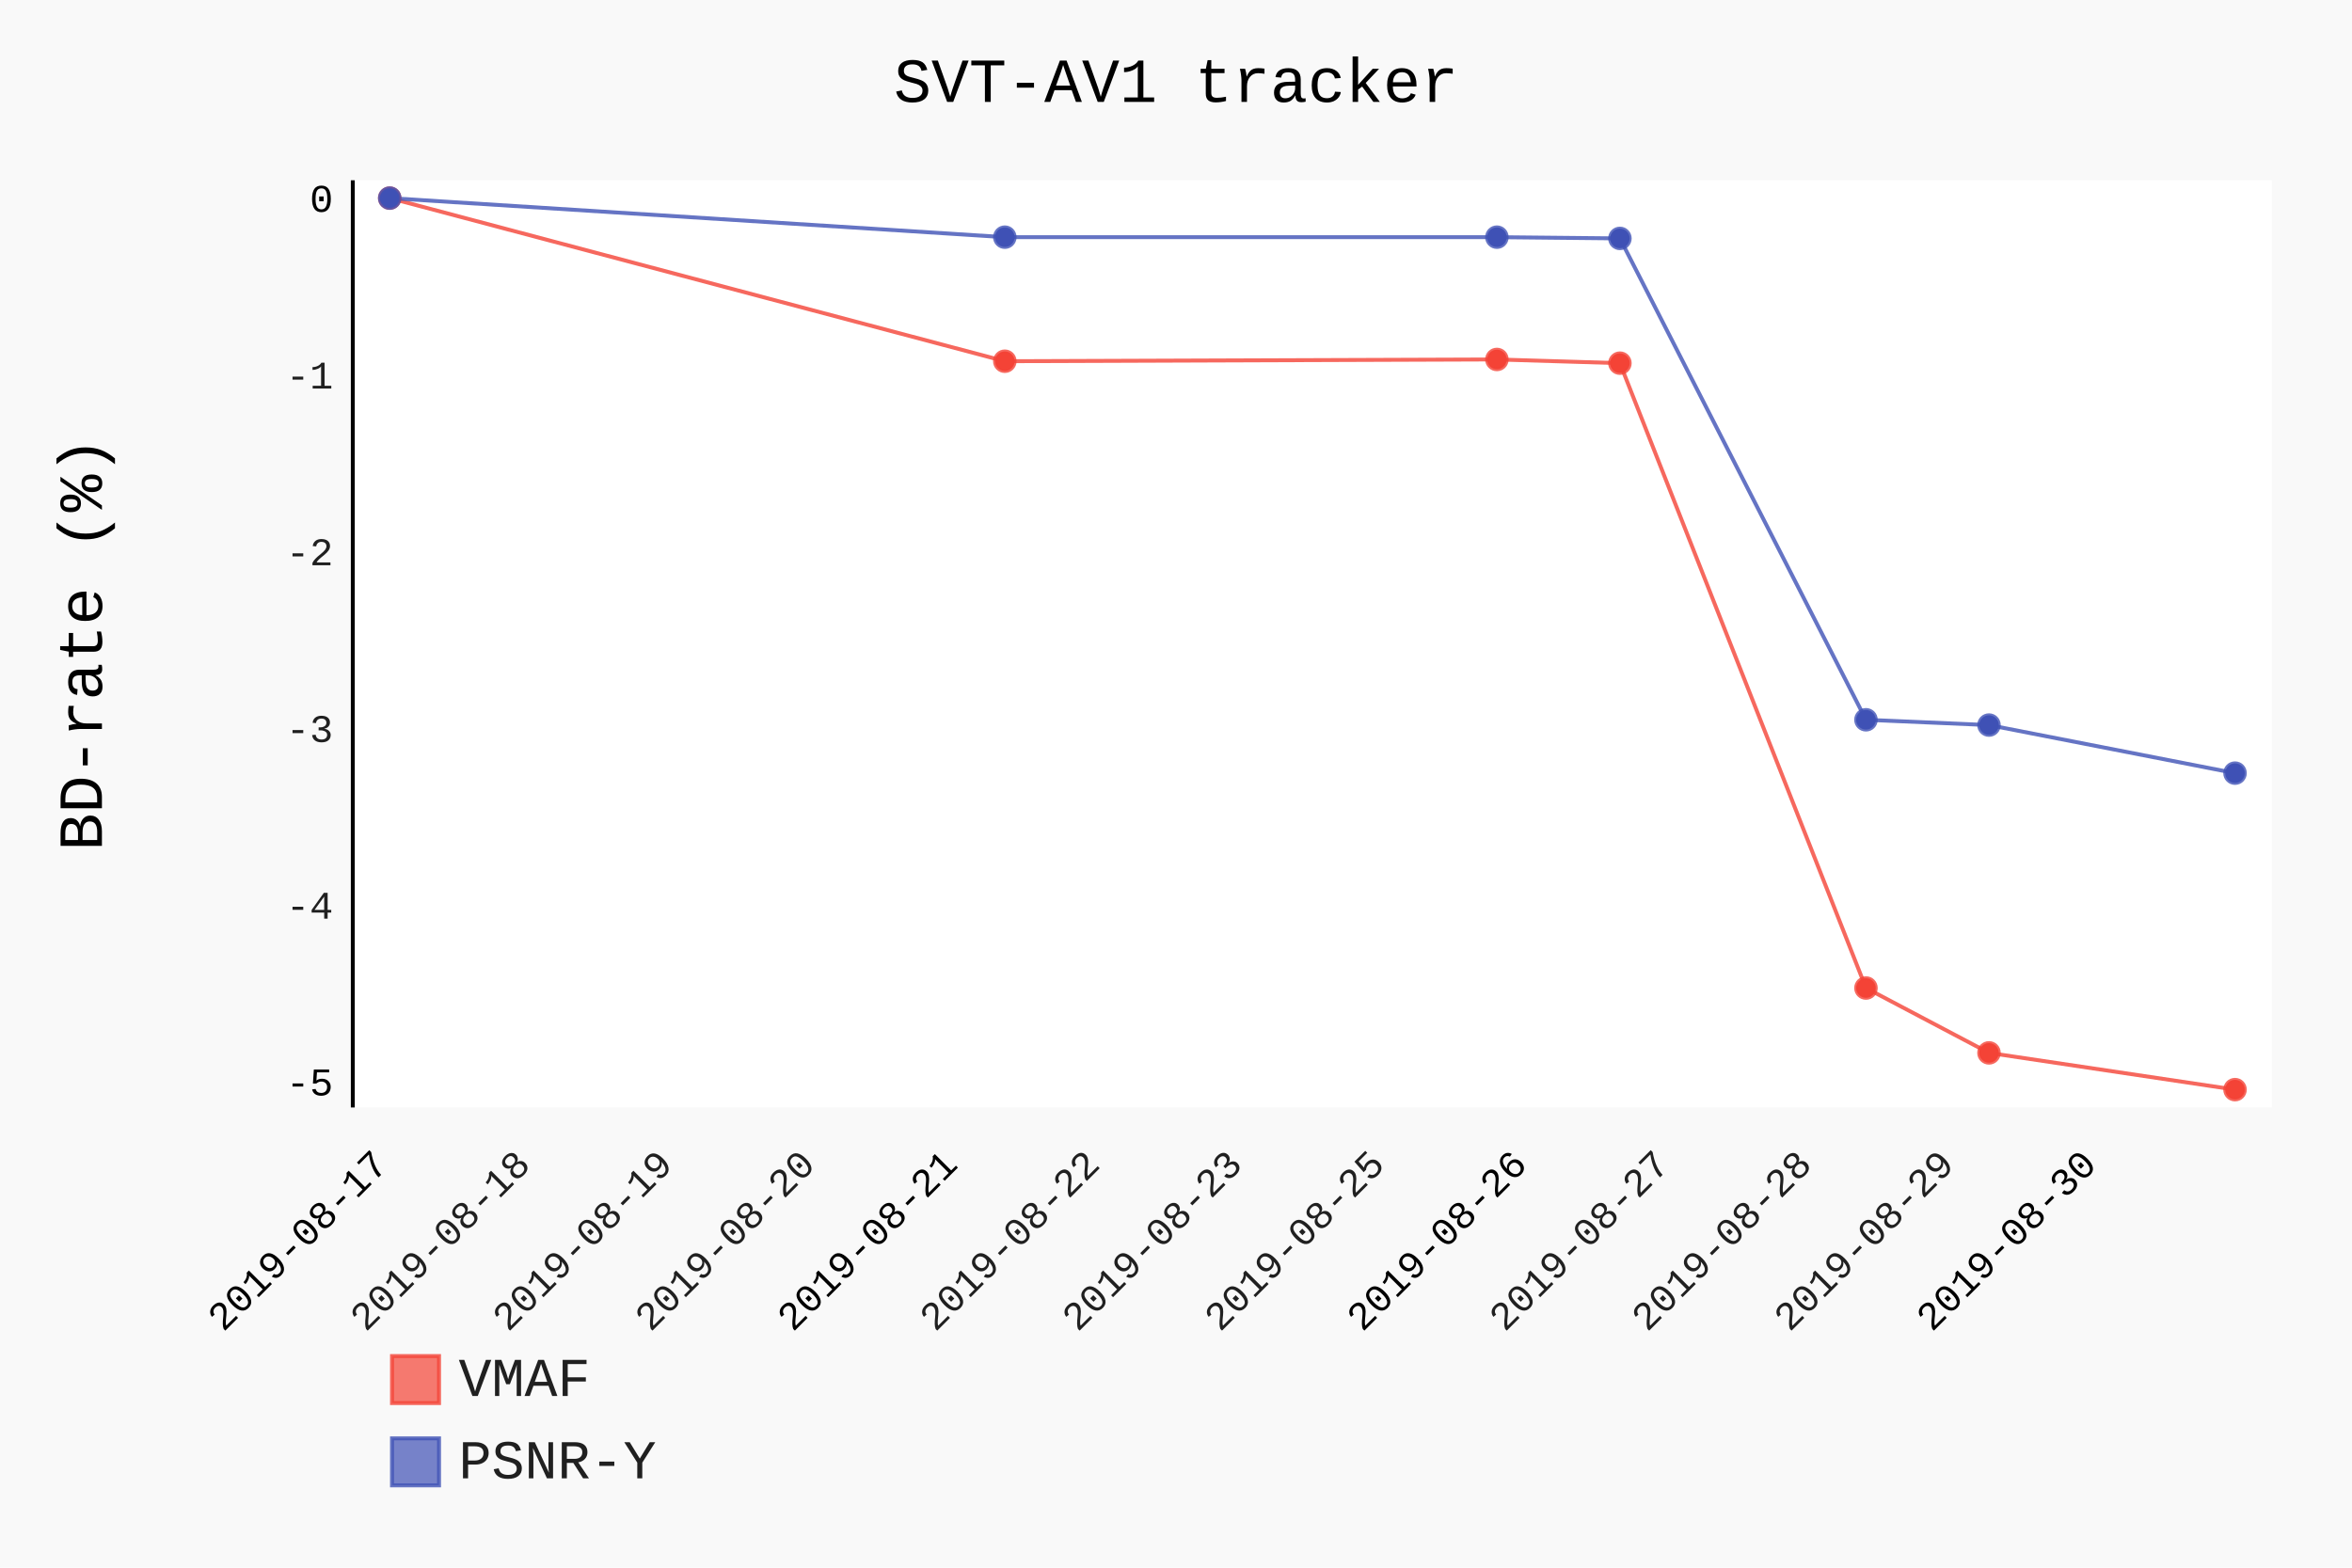
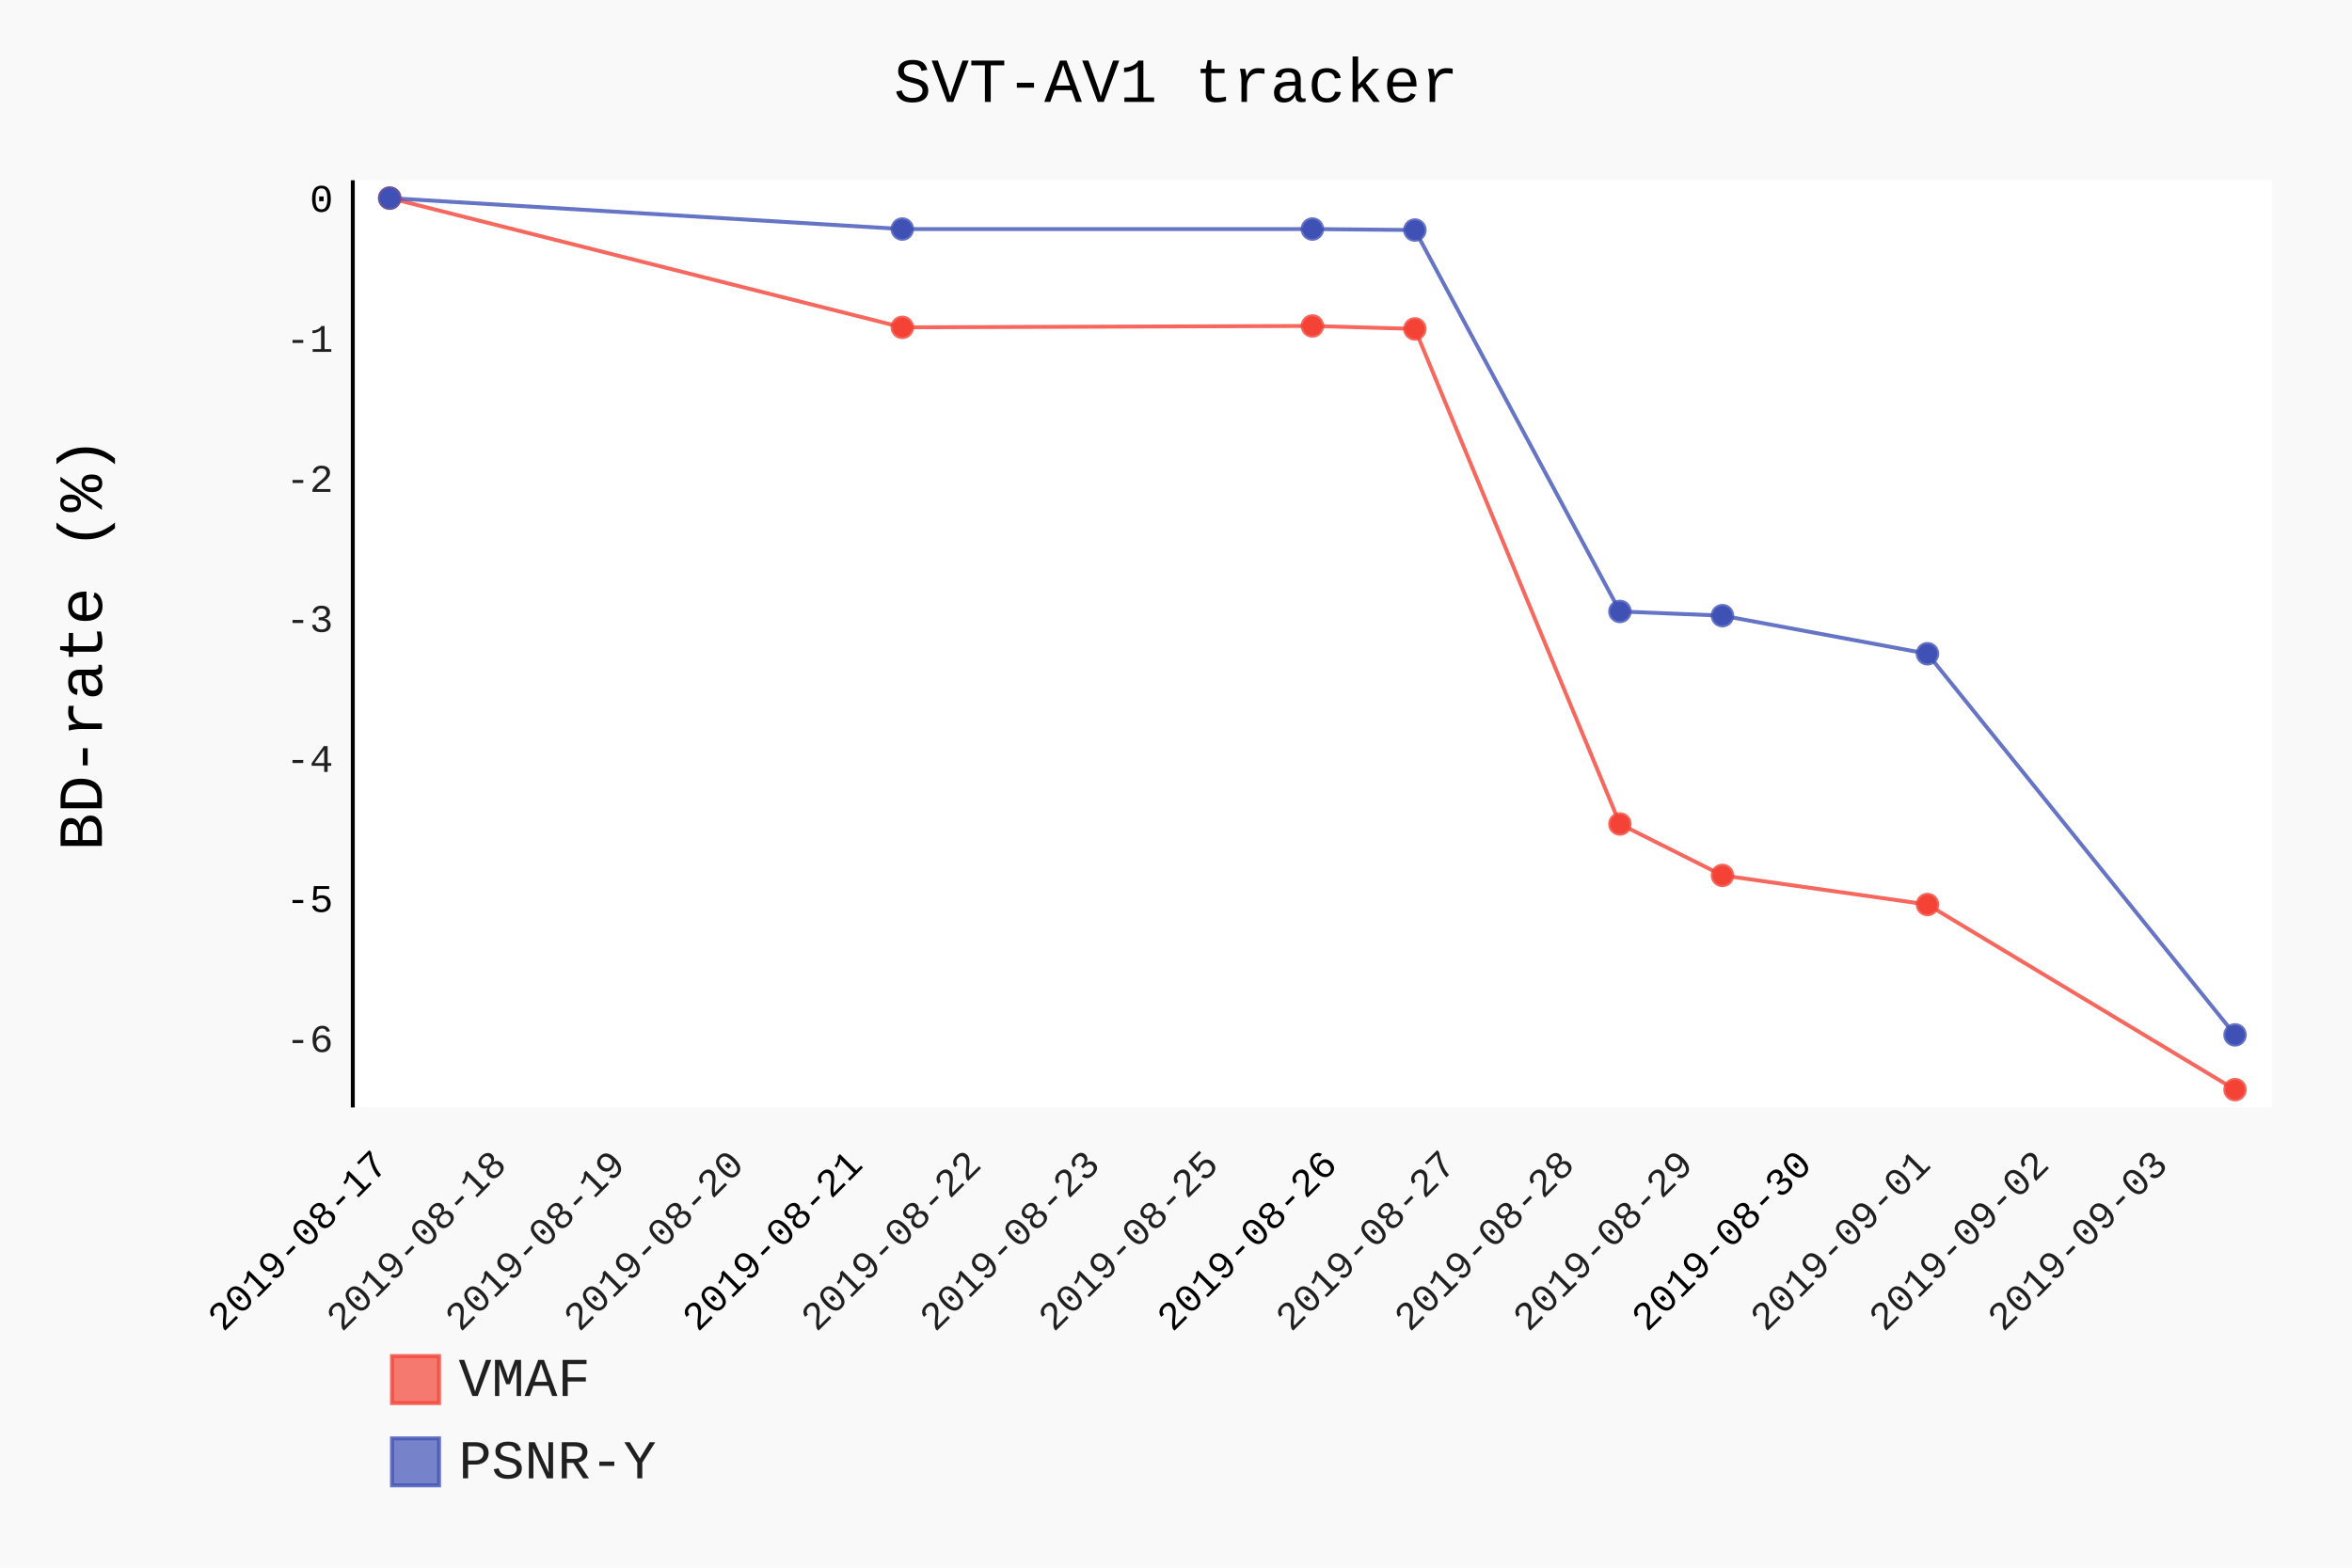
- <svg xmlns="http://www.w3.org/2000/svg" class="pygal-chart" id="chart-170db79c-4498-41ce-b7b8-c4635bdd11fa" viewBox="0 0 600 400">
+ <svg xmlns="http://www.w3.org/2000/svg" class="pygal-chart" id="chart-06954b4f-9504-4507-ad6a-0ebac9b8de6a" viewBox="0 0 600 400">
  <defs>
-     <style type="text/css">#chart-170db79c-4498-41ce-b7b8-c4635bdd11fa{-webkit-user-select:none;-webkit-font-smoothing:antialiased;font-family:Consolas,"Liberation Mono",Menlo,Courier,monospace}#chart-170db79c-4498-41ce-b7b8-c4635bdd11fa .title{font-family:Consolas,"Liberation Mono",Menlo,Courier,monospace;font-size:16px}#chart-170db79c-4498-41ce-b7b8-c4635bdd11fa .legends .legend text{font-family:Consolas,"Liberation Mono",Menlo,Courier,monospace;font-size:14px}#chart-170db79c-4498-41ce-b7b8-c4635bdd11fa .axis text{font-family:Consolas,"Liberation Mono",Menlo,Courier,monospace;font-size:10px}#chart-170db79c-4498-41ce-b7b8-c4635bdd11fa .axis text.major{font-family:Consolas,"Liberation Mono",Menlo,Courier,monospace;font-size:10px}#chart-170db79c-4498-41ce-b7b8-c4635bdd11fa .text-overlay text.value{font-family:Consolas,"Liberation Mono",Menlo,Courier,monospace;font-size:16px}#chart-170db79c-4498-41ce-b7b8-c4635bdd11fa .text-overlay text.label{font-family:Consolas,"Liberation Mono",Menlo,Courier,monospace;font-size:10px}#chart-170db79c-4498-41ce-b7b8-c4635bdd11fa .tooltip{font-family:Consolas,"Liberation Mono",Menlo,Courier,monospace;font-size:14px}#chart-170db79c-4498-41ce-b7b8-c4635bdd11fa text.no_data{font-family:Consolas,"Liberation Mono",Menlo,Courier,monospace;font-size:64px}
- #chart-170db79c-4498-41ce-b7b8-c4635bdd11fa{background-color:rgba(249,249,249,1)}#chart-170db79c-4498-41ce-b7b8-c4635bdd11fa path,#chart-170db79c-4498-41ce-b7b8-c4635bdd11fa line,#chart-170db79c-4498-41ce-b7b8-c4635bdd11fa rect,#chart-170db79c-4498-41ce-b7b8-c4635bdd11fa circle{-webkit-transition:150ms;-moz-transition:150ms;transition:150ms}#chart-170db79c-4498-41ce-b7b8-c4635bdd11fa .graph &gt; .background{fill:rgba(249,249,249,1)}#chart-170db79c-4498-41ce-b7b8-c4635bdd11fa .plot &gt; .background{fill:rgba(255,255,255,1)}#chart-170db79c-4498-41ce-b7b8-c4635bdd11fa .graph{fill:rgba(0,0,0,.87)}#chart-170db79c-4498-41ce-b7b8-c4635bdd11fa text.no_data{fill:rgba(0,0,0,1)}#chart-170db79c-4498-41ce-b7b8-c4635bdd11fa .title{fill:rgba(0,0,0,1)}#chart-170db79c-4498-41ce-b7b8-c4635bdd11fa .legends .legend text{fill:rgba(0,0,0,.87)}#chart-170db79c-4498-41ce-b7b8-c4635bdd11fa .legends .legend:hover text{fill:rgba(0,0,0,1)}#chart-170db79c-4498-41ce-b7b8-c4635bdd11fa .axis .line{stroke:rgba(0,0,0,1)}#chart-170db79c-4498-41ce-b7b8-c4635bdd11fa .axis .guide.line{stroke:rgba(0,0,0,.54)}#chart-170db79c-4498-41ce-b7b8-c4635bdd11fa .axis .major.line{stroke:rgba(0,0,0,.87)}#chart-170db79c-4498-41ce-b7b8-c4635bdd11fa .axis text.major{fill:rgba(0,0,0,1)}#chart-170db79c-4498-41ce-b7b8-c4635bdd11fa .axis.y .guides:hover .guide.line,#chart-170db79c-4498-41ce-b7b8-c4635bdd11fa .line-graph .axis.x .guides:hover .guide.line,#chart-170db79c-4498-41ce-b7b8-c4635bdd11fa .stackedline-graph .axis.x .guides:hover .guide.line,#chart-170db79c-4498-41ce-b7b8-c4635bdd11fa .xy-graph .axis.x .guides:hover .guide.line{stroke:rgba(0,0,0,1)}#chart-170db79c-4498-41ce-b7b8-c4635bdd11fa .axis .guides:hover text{fill:rgba(0,0,0,1)}#chart-170db79c-4498-41ce-b7b8-c4635bdd11fa .reactive{fill-opacity:.7;stroke-opacity:.8}#chart-170db79c-4498-41ce-b7b8-c4635bdd11fa .ci{stroke:rgba(0,0,0,.87)}#chart-170db79c-4498-41ce-b7b8-c4635bdd11fa .reactive.active,#chart-170db79c-4498-41ce-b7b8-c4635bdd11fa .active .reactive{fill-opacity:.8;stroke-opacity:.9;stroke-width:4}#chart-170db79c-4498-41ce-b7b8-c4635bdd11fa .ci .reactive.active{stroke-width:1.5}#chart-170db79c-4498-41ce-b7b8-c4635bdd11fa .series text{fill:rgba(0,0,0,1)}#chart-170db79c-4498-41ce-b7b8-c4635bdd11fa .tooltip rect{fill:rgba(255,255,255,1);stroke:rgba(0,0,0,1);-webkit-transition:opacity 150ms;-moz-transition:opacity 150ms;transition:opacity 150ms}#chart-170db79c-4498-41ce-b7b8-c4635bdd11fa .tooltip .label{fill:rgba(0,0,0,.87)}#chart-170db79c-4498-41ce-b7b8-c4635bdd11fa .tooltip .label{fill:rgba(0,0,0,.87)}#chart-170db79c-4498-41ce-b7b8-c4635bdd11fa .tooltip .legend{font-size:.8em;fill:rgba(0,0,0,.54)}#chart-170db79c-4498-41ce-b7b8-c4635bdd11fa .tooltip .x_label{font-size:.6em;fill:rgba(0,0,0,1)}#chart-170db79c-4498-41ce-b7b8-c4635bdd11fa .tooltip .xlink{font-size:.5em;text-decoration:underline}#chart-170db79c-4498-41ce-b7b8-c4635bdd11fa .tooltip .value{font-size:1.5em}#chart-170db79c-4498-41ce-b7b8-c4635bdd11fa .bound{font-size:.5em}#chart-170db79c-4498-41ce-b7b8-c4635bdd11fa .max-value{font-size:.75em;fill:rgba(0,0,0,.54)}#chart-170db79c-4498-41ce-b7b8-c4635bdd11fa .map-element{fill:rgba(255,255,255,1);stroke:rgba(0,0,0,.54) !important}#chart-170db79c-4498-41ce-b7b8-c4635bdd11fa .map-element .reactive{fill-opacity:inherit;stroke-opacity:inherit}#chart-170db79c-4498-41ce-b7b8-c4635bdd11fa .color-0,#chart-170db79c-4498-41ce-b7b8-c4635bdd11fa .color-0 a:visited{stroke:#F44336;fill:#F44336}#chart-170db79c-4498-41ce-b7b8-c4635bdd11fa .color-1,#chart-170db79c-4498-41ce-b7b8-c4635bdd11fa .color-1 a:visited{stroke:#3F51B5;fill:#3F51B5}#chart-170db79c-4498-41ce-b7b8-c4635bdd11fa .text-overlay .color-0 text{fill:black}#chart-170db79c-4498-41ce-b7b8-c4635bdd11fa .text-overlay .color-1 text{fill:black}
- #chart-170db79c-4498-41ce-b7b8-c4635bdd11fa text.no_data{text-anchor:middle}#chart-170db79c-4498-41ce-b7b8-c4635bdd11fa .guide.line{fill:none}#chart-170db79c-4498-41ce-b7b8-c4635bdd11fa .centered{text-anchor:middle}#chart-170db79c-4498-41ce-b7b8-c4635bdd11fa .title{text-anchor:middle}#chart-170db79c-4498-41ce-b7b8-c4635bdd11fa .legends .legend text{fill-opacity:1}#chart-170db79c-4498-41ce-b7b8-c4635bdd11fa .axis.x text{text-anchor:middle}#chart-170db79c-4498-41ce-b7b8-c4635bdd11fa .axis.x:not(.web) text[transform]{text-anchor:start}#chart-170db79c-4498-41ce-b7b8-c4635bdd11fa .axis.x:not(.web) text[transform].backwards{text-anchor:end}#chart-170db79c-4498-41ce-b7b8-c4635bdd11fa .axis.y text{text-anchor:end}#chart-170db79c-4498-41ce-b7b8-c4635bdd11fa .axis.y text[transform].backwards{text-anchor:start}#chart-170db79c-4498-41ce-b7b8-c4635bdd11fa .axis.y2 text{text-anchor:start}#chart-170db79c-4498-41ce-b7b8-c4635bdd11fa .axis.y2 text[transform].backwards{text-anchor:end}#chart-170db79c-4498-41ce-b7b8-c4635bdd11fa .axis .guide.line{stroke-dasharray:4,4}#chart-170db79c-4498-41ce-b7b8-c4635bdd11fa .axis .major.guide.line{stroke-dasharray:6,6}#chart-170db79c-4498-41ce-b7b8-c4635bdd11fa .horizontal .axis.y .guide.line,#chart-170db79c-4498-41ce-b7b8-c4635bdd11fa .horizontal .axis.y2 .guide.line,#chart-170db79c-4498-41ce-b7b8-c4635bdd11fa .vertical .axis.x .guide.line{opacity:0}#chart-170db79c-4498-41ce-b7b8-c4635bdd11fa .horizontal .axis.always_show .guide.line,#chart-170db79c-4498-41ce-b7b8-c4635bdd11fa .vertical .axis.always_show .guide.line{opacity:1 !important}#chart-170db79c-4498-41ce-b7b8-c4635bdd11fa .axis.y .guides:hover .guide.line,#chart-170db79c-4498-41ce-b7b8-c4635bdd11fa .axis.y2 .guides:hover .guide.line,#chart-170db79c-4498-41ce-b7b8-c4635bdd11fa .axis.x .guides:hover .guide.line{opacity:1}#chart-170db79c-4498-41ce-b7b8-c4635bdd11fa .axis .guides:hover text{opacity:1}#chart-170db79c-4498-41ce-b7b8-c4635bdd11fa .nofill{fill:none}#chart-170db79c-4498-41ce-b7b8-c4635bdd11fa .subtle-fill{fill-opacity:.2}#chart-170db79c-4498-41ce-b7b8-c4635bdd11fa .dot{stroke-width:1px;fill-opacity:1}#chart-170db79c-4498-41ce-b7b8-c4635bdd11fa .dot.active{stroke-width:5px}#chart-170db79c-4498-41ce-b7b8-c4635bdd11fa .dot.negative{fill:transparent}#chart-170db79c-4498-41ce-b7b8-c4635bdd11fa text,#chart-170db79c-4498-41ce-b7b8-c4635bdd11fa tspan{stroke:none !important}#chart-170db79c-4498-41ce-b7b8-c4635bdd11fa .series text.active{opacity:1}#chart-170db79c-4498-41ce-b7b8-c4635bdd11fa .tooltip rect{fill-opacity:.95;stroke-width:.5}#chart-170db79c-4498-41ce-b7b8-c4635bdd11fa .tooltip text{fill-opacity:1}#chart-170db79c-4498-41ce-b7b8-c4635bdd11fa .showable{visibility:hidden}#chart-170db79c-4498-41ce-b7b8-c4635bdd11fa .showable.shown{visibility:visible}#chart-170db79c-4498-41ce-b7b8-c4635bdd11fa .gauge-background{fill:rgba(229,229,229,1);stroke:none}#chart-170db79c-4498-41ce-b7b8-c4635bdd11fa .bg-lines{stroke:rgba(249,249,249,1);stroke-width:2px}</style>
+     <style type="text/css">#chart-06954b4f-9504-4507-ad6a-0ebac9b8de6a{-webkit-user-select:none;-webkit-font-smoothing:antialiased;font-family:Consolas,"Liberation Mono",Menlo,Courier,monospace}#chart-06954b4f-9504-4507-ad6a-0ebac9b8de6a .title{font-family:Consolas,"Liberation Mono",Menlo,Courier,monospace;font-size:16px}#chart-06954b4f-9504-4507-ad6a-0ebac9b8de6a .legends .legend text{font-family:Consolas,"Liberation Mono",Menlo,Courier,monospace;font-size:14px}#chart-06954b4f-9504-4507-ad6a-0ebac9b8de6a .axis text{font-family:Consolas,"Liberation Mono",Menlo,Courier,monospace;font-size:10px}#chart-06954b4f-9504-4507-ad6a-0ebac9b8de6a .axis text.major{font-family:Consolas,"Liberation Mono",Menlo,Courier,monospace;font-size:10px}#chart-06954b4f-9504-4507-ad6a-0ebac9b8de6a .text-overlay text.value{font-family:Consolas,"Liberation Mono",Menlo,Courier,monospace;font-size:16px}#chart-06954b4f-9504-4507-ad6a-0ebac9b8de6a .text-overlay text.label{font-family:Consolas,"Liberation Mono",Menlo,Courier,monospace;font-size:10px}#chart-06954b4f-9504-4507-ad6a-0ebac9b8de6a .tooltip{font-family:Consolas,"Liberation Mono",Menlo,Courier,monospace;font-size:14px}#chart-06954b4f-9504-4507-ad6a-0ebac9b8de6a text.no_data{font-family:Consolas,"Liberation Mono",Menlo,Courier,monospace;font-size:64px}
+ #chart-06954b4f-9504-4507-ad6a-0ebac9b8de6a{background-color:rgba(249,249,249,1)}#chart-06954b4f-9504-4507-ad6a-0ebac9b8de6a path,#chart-06954b4f-9504-4507-ad6a-0ebac9b8de6a line,#chart-06954b4f-9504-4507-ad6a-0ebac9b8de6a rect,#chart-06954b4f-9504-4507-ad6a-0ebac9b8de6a circle{-webkit-transition:150ms;-moz-transition:150ms;transition:150ms}#chart-06954b4f-9504-4507-ad6a-0ebac9b8de6a .graph &gt; .background{fill:rgba(249,249,249,1)}#chart-06954b4f-9504-4507-ad6a-0ebac9b8de6a .plot &gt; .background{fill:rgba(255,255,255,1)}#chart-06954b4f-9504-4507-ad6a-0ebac9b8de6a .graph{fill:rgba(0,0,0,.87)}#chart-06954b4f-9504-4507-ad6a-0ebac9b8de6a text.no_data{fill:rgba(0,0,0,1)}#chart-06954b4f-9504-4507-ad6a-0ebac9b8de6a .title{fill:rgba(0,0,0,1)}#chart-06954b4f-9504-4507-ad6a-0ebac9b8de6a .legends .legend text{fill:rgba(0,0,0,.87)}#chart-06954b4f-9504-4507-ad6a-0ebac9b8de6a .legends .legend:hover text{fill:rgba(0,0,0,1)}#chart-06954b4f-9504-4507-ad6a-0ebac9b8de6a .axis .line{stroke:rgba(0,0,0,1)}#chart-06954b4f-9504-4507-ad6a-0ebac9b8de6a .axis .guide.line{stroke:rgba(0,0,0,.54)}#chart-06954b4f-9504-4507-ad6a-0ebac9b8de6a .axis .major.line{stroke:rgba(0,0,0,.87)}#chart-06954b4f-9504-4507-ad6a-0ebac9b8de6a .axis text.major{fill:rgba(0,0,0,1)}#chart-06954b4f-9504-4507-ad6a-0ebac9b8de6a .axis.y .guides:hover .guide.line,#chart-06954b4f-9504-4507-ad6a-0ebac9b8de6a .line-graph .axis.x .guides:hover .guide.line,#chart-06954b4f-9504-4507-ad6a-0ebac9b8de6a .stackedline-graph .axis.x .guides:hover .guide.line,#chart-06954b4f-9504-4507-ad6a-0ebac9b8de6a .xy-graph .axis.x .guides:hover .guide.line{stroke:rgba(0,0,0,1)}#chart-06954b4f-9504-4507-ad6a-0ebac9b8de6a .axis .guides:hover text{fill:rgba(0,0,0,1)}#chart-06954b4f-9504-4507-ad6a-0ebac9b8de6a .reactive{fill-opacity:.7;stroke-opacity:.8}#chart-06954b4f-9504-4507-ad6a-0ebac9b8de6a .ci{stroke:rgba(0,0,0,.87)}#chart-06954b4f-9504-4507-ad6a-0ebac9b8de6a .reactive.active,#chart-06954b4f-9504-4507-ad6a-0ebac9b8de6a .active .reactive{fill-opacity:.8;stroke-opacity:.9;stroke-width:4}#chart-06954b4f-9504-4507-ad6a-0ebac9b8de6a .ci .reactive.active{stroke-width:1.5}#chart-06954b4f-9504-4507-ad6a-0ebac9b8de6a .series text{fill:rgba(0,0,0,1)}#chart-06954b4f-9504-4507-ad6a-0ebac9b8de6a .tooltip rect{fill:rgba(255,255,255,1);stroke:rgba(0,0,0,1);-webkit-transition:opacity 150ms;-moz-transition:opacity 150ms;transition:opacity 150ms}#chart-06954b4f-9504-4507-ad6a-0ebac9b8de6a .tooltip .label{fill:rgba(0,0,0,.87)}#chart-06954b4f-9504-4507-ad6a-0ebac9b8de6a .tooltip .label{fill:rgba(0,0,0,.87)}#chart-06954b4f-9504-4507-ad6a-0ebac9b8de6a .tooltip .legend{font-size:.8em;fill:rgba(0,0,0,.54)}#chart-06954b4f-9504-4507-ad6a-0ebac9b8de6a .tooltip .x_label{font-size:.6em;fill:rgba(0,0,0,1)}#chart-06954b4f-9504-4507-ad6a-0ebac9b8de6a .tooltip .xlink{font-size:.5em;text-decoration:underline}#chart-06954b4f-9504-4507-ad6a-0ebac9b8de6a .tooltip .value{font-size:1.5em}#chart-06954b4f-9504-4507-ad6a-0ebac9b8de6a .bound{font-size:.5em}#chart-06954b4f-9504-4507-ad6a-0ebac9b8de6a .max-value{font-size:.75em;fill:rgba(0,0,0,.54)}#chart-06954b4f-9504-4507-ad6a-0ebac9b8de6a .map-element{fill:rgba(255,255,255,1);stroke:rgba(0,0,0,.54) !important}#chart-06954b4f-9504-4507-ad6a-0ebac9b8de6a .map-element .reactive{fill-opacity:inherit;stroke-opacity:inherit}#chart-06954b4f-9504-4507-ad6a-0ebac9b8de6a .color-0,#chart-06954b4f-9504-4507-ad6a-0ebac9b8de6a .color-0 a:visited{stroke:#F44336;fill:#F44336}#chart-06954b4f-9504-4507-ad6a-0ebac9b8de6a .color-1,#chart-06954b4f-9504-4507-ad6a-0ebac9b8de6a .color-1 a:visited{stroke:#3F51B5;fill:#3F51B5}#chart-06954b4f-9504-4507-ad6a-0ebac9b8de6a .text-overlay .color-0 text{fill:black}#chart-06954b4f-9504-4507-ad6a-0ebac9b8de6a .text-overlay .color-1 text{fill:black}
+ #chart-06954b4f-9504-4507-ad6a-0ebac9b8de6a text.no_data{text-anchor:middle}#chart-06954b4f-9504-4507-ad6a-0ebac9b8de6a .guide.line{fill:none}#chart-06954b4f-9504-4507-ad6a-0ebac9b8de6a .centered{text-anchor:middle}#chart-06954b4f-9504-4507-ad6a-0ebac9b8de6a .title{text-anchor:middle}#chart-06954b4f-9504-4507-ad6a-0ebac9b8de6a .legends .legend text{fill-opacity:1}#chart-06954b4f-9504-4507-ad6a-0ebac9b8de6a .axis.x text{text-anchor:middle}#chart-06954b4f-9504-4507-ad6a-0ebac9b8de6a .axis.x:not(.web) text[transform]{text-anchor:start}#chart-06954b4f-9504-4507-ad6a-0ebac9b8de6a .axis.x:not(.web) text[transform].backwards{text-anchor:end}#chart-06954b4f-9504-4507-ad6a-0ebac9b8de6a .axis.y text{text-anchor:end}#chart-06954b4f-9504-4507-ad6a-0ebac9b8de6a .axis.y text[transform].backwards{text-anchor:start}#chart-06954b4f-9504-4507-ad6a-0ebac9b8de6a .axis.y2 text{text-anchor:start}#chart-06954b4f-9504-4507-ad6a-0ebac9b8de6a .axis.y2 text[transform].backwards{text-anchor:end}#chart-06954b4f-9504-4507-ad6a-0ebac9b8de6a .axis .guide.line{stroke-dasharray:4,4}#chart-06954b4f-9504-4507-ad6a-0ebac9b8de6a .axis .major.guide.line{stroke-dasharray:6,6}#chart-06954b4f-9504-4507-ad6a-0ebac9b8de6a .horizontal .axis.y .guide.line,#chart-06954b4f-9504-4507-ad6a-0ebac9b8de6a .horizontal .axis.y2 .guide.line,#chart-06954b4f-9504-4507-ad6a-0ebac9b8de6a .vertical .axis.x .guide.line{opacity:0}#chart-06954b4f-9504-4507-ad6a-0ebac9b8de6a .horizontal .axis.always_show .guide.line,#chart-06954b4f-9504-4507-ad6a-0ebac9b8de6a .vertical .axis.always_show .guide.line{opacity:1 !important}#chart-06954b4f-9504-4507-ad6a-0ebac9b8de6a .axis.y .guides:hover .guide.line,#chart-06954b4f-9504-4507-ad6a-0ebac9b8de6a .axis.y2 .guides:hover .guide.line,#chart-06954b4f-9504-4507-ad6a-0ebac9b8de6a .axis.x .guides:hover .guide.line{opacity:1}#chart-06954b4f-9504-4507-ad6a-0ebac9b8de6a .axis .guides:hover text{opacity:1}#chart-06954b4f-9504-4507-ad6a-0ebac9b8de6a .nofill{fill:none}#chart-06954b4f-9504-4507-ad6a-0ebac9b8de6a .subtle-fill{fill-opacity:.2}#chart-06954b4f-9504-4507-ad6a-0ebac9b8de6a .dot{stroke-width:1px;fill-opacity:1}#chart-06954b4f-9504-4507-ad6a-0ebac9b8de6a .dot.active{stroke-width:5px}#chart-06954b4f-9504-4507-ad6a-0ebac9b8de6a .dot.negative{fill:transparent}#chart-06954b4f-9504-4507-ad6a-0ebac9b8de6a text,#chart-06954b4f-9504-4507-ad6a-0ebac9b8de6a tspan{stroke:none !important}#chart-06954b4f-9504-4507-ad6a-0ebac9b8de6a .series text.active{opacity:1}#chart-06954b4f-9504-4507-ad6a-0ebac9b8de6a .tooltip rect{fill-opacity:.95;stroke-width:.5}#chart-06954b4f-9504-4507-ad6a-0ebac9b8de6a .tooltip text{fill-opacity:1}#chart-06954b4f-9504-4507-ad6a-0ebac9b8de6a .showable{visibility:hidden}#chart-06954b4f-9504-4507-ad6a-0ebac9b8de6a .showable.shown{visibility:visible}#chart-06954b4f-9504-4507-ad6a-0ebac9b8de6a .gauge-background{fill:rgba(229,229,229,1);stroke:none}#chart-06954b4f-9504-4507-ad6a-0ebac9b8de6a .bg-lines{stroke:rgba(249,249,249,1);stroke-width:2px}</style>
  </defs>
  <g class="graph datetimeline-graph vertical">
    <rect class="background" height="400" width="600" x="0" y="0" />
    <g class="plot" transform="translate(90, 46)">
      <rect class="background" height="236.574" width="489.574" x="0" y="0" />
      <g class="axis y">
        <g class="guides">
-           <text class="major" x="-5" y="233.495">-5</text>
+           <text class="" x="-5" y="222.412">-6</text>
        </g>
        <g class="guides">
-           <text class="" x="-5" y="188.406">-4</text>
+           <text class="major" x="-5" y="186.685">-5</text>
        </g>
        <g class="guides">
-           <text class="" x="-5" y="143.317">-3</text>
+           <text class="" x="-5" y="150.958">-4</text>
        </g>
        <g class="guides">
-           <text class="" x="-5" y="98.228">-2</text>
+           <text class="" x="-5" y="115.231">-3</text>
        </g>
        <g class="guides">
-           <text class="" x="-5" y="53.139">-1</text>
+           <text class="" x="-5" y="79.504">-2</text>
+         </g>
+         <g class="guides">
+           <text class="" x="-5" y="43.777">-1</text>
        </g>
        <g class="guides">
          <text class="major" x="-5" y="8.049">0</text>
        </g>
      </g>
      <g class="axis x">
        <path class="line" d="M0 0 v236.574" />
        <g class="guides">
          <path class="major guide line" d="M9.415 0 v236.574" />
          <text class="major backwards" transform="rotate(315 9.414877 251.5736)" x="9.415" y="251.574">2019-08-17</text>
        </g>
        <g class="guides">
-           <path class="guide line" d="M45.738 0 v236.574" />
-           <text class="backwards" transform="rotate(315 45.7377 251.5736)" x="45.738" y="251.574">2019-08-18</text>
+           <path class="guide line" d="M39.684 0 v236.574" />
+           <text class="backwards" transform="rotate(315 39.6839 251.5736)" x="39.684" y="251.574">2019-08-18</text>
        </g>
        <g class="guides">
-           <path class="guide line" d="M82.061 0 v236.574" />
-           <text class="backwards" transform="rotate(315 82.06053 251.5736)" x="82.061" y="251.574">2019-08-19</text>
+           <path class="guide line" d="M69.953 0 v236.574" />
+           <text class="backwards" transform="rotate(315 69.95292 251.5736)" x="69.953" y="251.574">2019-08-19</text>
        </g>
        <g class="guides">
-           <path class="guide line" d="M118.383 0 v236.574" />
-           <text class="backwards" transform="rotate(315 118.3834 251.5736)" x="118.383" y="251.574">2019-08-20</text>
+           <path class="guide line" d="M100.222 0 v236.574" />
+           <text class="backwards" transform="rotate(315 100.2219 251.5736)" x="100.222" y="251.574">2019-08-20</text>
        </g>
        <g class="guides">
-           <path class="major guide line" d="M154.706 0 v236.574" />
-           <text class="major backwards" transform="rotate(315 154.7062 251.5736)" x="154.706" y="251.574">2019-08-21</text>
+           <path class="major guide line" d="M130.491 0 v236.574" />
+           <text class="major backwards" transform="rotate(315 130.491 251.5736)" x="130.491" y="251.574">2019-08-21</text>
+         </g>
+         <g class="guides">
+           <path class="guide line" d="M160.76 0 v236.574" />
+           <text class="backwards" transform="rotate(315 160.76 251.5736)" x="160.76" y="251.574">2019-08-22</text>
        </g>
        <g class="guides">
          <path class="guide line" d="M191.029 0 v236.574" />
-           <text class="backwards" transform="rotate(315 191.029 251.5736)" x="191.029" y="251.574">2019-08-22</text>
+           <text class="backwards" transform="rotate(315 191.029 251.5736)" x="191.029" y="251.574">2019-08-23</text>
        </g>
        <g class="guides">
-           <path class="guide line" d="M227.352 0 v236.574" />
-           <text class="backwards" transform="rotate(315 227.3518 251.5736)" x="227.352" y="251.574">2019-08-23</text>
+           <path class="guide line" d="M221.298 0 v236.574" />
+           <text class="backwards" transform="rotate(315 221.298 251.5736)" x="221.298" y="251.574">2019-08-25</text>
        </g>
        <g class="guides">
-           <path class="guide line" d="M263.675 0 v236.574" />
-           <text class="backwards" transform="rotate(315 263.6747 251.5736)" x="263.675" y="251.574">2019-08-25</text>
+           <path class="major guide line" d="M251.567 0 v236.574" />
+           <text class="major backwards" transform="rotate(315 251.5671 251.5736)" x="251.567" y="251.574">2019-08-26</text>
        </g>
        <g class="guides">
-           <path class="major guide line" d="M299.997 0 v236.574" />
-           <text class="major backwards" transform="rotate(315 299.9975 251.5736)" x="299.997" y="251.574">2019-08-26</text>
+           <path class="guide line" d="M281.836 0 v236.574" />
+           <text class="backwards" transform="rotate(315 281.8361 251.5736)" x="281.836" y="251.574">2019-08-27</text>
        </g>
        <g class="guides">
-           <path class="guide line" d="M336.32 0 v236.574" />
-           <text class="backwards" transform="rotate(315 336.3203 251.5736)" x="336.32" y="251.574">2019-08-27</text>
+           <path class="guide line" d="M312.105 0 v236.574" />
+           <text class="backwards" transform="rotate(315 312.1051 251.5736)" x="312.105" y="251.574">2019-08-28</text>
        </g>
        <g class="guides">
-           <path class="guide line" d="M372.643 0 v236.574" />
-           <text class="backwards" transform="rotate(315 372.6431 251.5736)" x="372.643" y="251.574">2019-08-28</text>
+           <path class="guide line" d="M342.374 0 v236.574" />
+           <text class="backwards" transform="rotate(315 342.3741 251.5736)" x="342.374" y="251.574">2019-08-29</text>
        </g>
        <g class="guides">
-           <path class="guide line" d="M408.966 0 v236.574" />
-           <text class="backwards" transform="rotate(315 408.966 251.5736)" x="408.966" y="251.574">2019-08-29</text>
+           <path class="major guide line" d="M372.643 0 v236.574" />
+           <text class="major backwards" transform="rotate(315 372.6431 251.5736)" x="372.643" y="251.574">2019-08-30</text>
        </g>
        <g class="guides">
-           <path class="major guide line" d="M445.289 0 v236.574" />
-           <text class="major backwards" transform="rotate(315 445.2888 251.5736)" x="445.289" y="251.574">2019-08-30</text>
+           <path class="guide line" d="M402.912 0 v236.574" />
+           <text class="backwards" transform="rotate(315 402.9122 251.5736)" x="402.912" y="251.574">2019-09-01</text>
+         </g>
+         <g class="guides">
+           <path class="guide line" d="M433.181 0 v236.574" />
+           <text class="backwards" transform="rotate(315 433.1812 251.5736)" x="433.181" y="251.574">2019-09-02</text>
+         </g>
+         <g class="guides">
+           <path class="guide line" d="M463.45 0 v236.574" />
+           <text class="backwards" transform="rotate(315 463.4502 251.5736)" x="463.45" y="251.574">2019-09-03</text>
        </g>
      </g>
      <g class="series serie-0 color-0">
-         <path class="line reactive nofill" d="M9.415 4.549 L166.329 46.167 291.861 45.716 323.244 46.663 386.01 206.098 417.393 222.646 480.159 232.024" />
+         <path class="line reactive nofill" d="M9.415 4.549 L140.177 37.526 244.787 37.168 270.939 37.919 323.244 164.25 349.397 177.362 401.701 184.793 480.159 232.024" />
      </g>
      <g class="series serie-1 color-1">
-         <path class="line reactive nofill" d="M9.415 4.549 L166.329 14.514 291.861 14.514 323.244 14.83 386.01 137.653 417.393 139.005 480.159 151.269" />
+         <path class="line reactive nofill" d="M9.415 4.549 L140.177 12.445 244.787 12.445 270.939 12.695 323.244 110.016 349.397 111.088 401.701 120.806 480.159 218.055" />
      </g>
    </g>
    <g class="titles">
      <text class="title plot_title" x="300.0" y="26">SVT-AV1 tracker</text>
      <text class="title" transform="rotate(-90 0 164.2868)" x="0" y="190.287">BD-rate (%)</text>
    </g>
    <g class="plot overlay" transform="translate(90, 46)">
      <g class="series serie-0 color-0">
        <g class="dots">
          <circle class="dot reactive tooltip-trigger" cx="9.415" cy="4.549" r="2.5" />
        </g>
        <g class="dots">
-           <circle class="dot reactive tooltip-trigger" cx="166.329" cy="46.167" r="2.5" />
+           <circle class="dot reactive tooltip-trigger" cx="140.177" cy="37.526" r="2.5" />
        </g>
        <g class="dots">
-           <circle class="dot reactive tooltip-trigger" cx="291.861" cy="45.716" r="2.5" />
+           <circle class="dot reactive tooltip-trigger" cx="244.787" cy="37.168" r="2.5" />
        </g>
        <g class="dots">
-           <circle class="dot reactive tooltip-trigger" cx="323.244" cy="46.663" r="2.5" />
+           <circle class="dot reactive tooltip-trigger" cx="270.939" cy="37.919" r="2.5" />
        </g>
        <g class="dots">
-           <circle class="dot reactive tooltip-trigger" cx="386.01" cy="206.098" r="2.5" />
+           <circle class="dot reactive tooltip-trigger" cx="323.244" cy="164.25" r="2.5" />
        </g>
        <g class="dots">
-           <circle class="dot reactive tooltip-trigger" cx="417.393" cy="222.646" r="2.5" />
+           <circle class="dot reactive tooltip-trigger" cx="349.397" cy="177.362" r="2.5" />
+         </g>
+         <g class="dots">
+           <circle class="dot reactive tooltip-trigger" cx="401.701" cy="184.793" r="2.5" />
        </g>
        <g class="dots">
          <circle class="dot reactive tooltip-trigger" cx="480.159" cy="232.024" r="2.5" />
        </g>
      </g>
      <g class="series serie-1 color-1">
        <g class="dots">
          <circle class="dot reactive tooltip-trigger" cx="9.415" cy="4.549" r="2.5" />
        </g>
        <g class="dots">
-           <circle class="dot reactive tooltip-trigger" cx="166.329" cy="14.514" r="2.5" />
+           <circle class="dot reactive tooltip-trigger" cx="140.177" cy="12.445" r="2.5" />
        </g>
        <g class="dots">
-           <circle class="dot reactive tooltip-trigger" cx="291.861" cy="14.514" r="2.5" />
+           <circle class="dot reactive tooltip-trigger" cx="244.787" cy="12.445" r="2.5" />
        </g>
        <g class="dots">
-           <circle class="dot reactive tooltip-trigger" cx="323.244" cy="14.83" r="2.5" />
+           <circle class="dot reactive tooltip-trigger" cx="270.939" cy="12.695" r="2.5" />
        </g>
        <g class="dots">
-           <circle class="dot reactive tooltip-trigger" cx="386.01" cy="137.653" r="2.5" />
+           <circle class="dot reactive tooltip-trigger" cx="323.244" cy="110.016" r="2.5" />
        </g>
        <g class="dots">
-           <circle class="dot reactive tooltip-trigger" cx="417.393" cy="139.005" r="2.5" />
+           <circle class="dot reactive tooltip-trigger" cx="349.397" cy="111.088" r="2.5" />
        </g>
        <g class="dots">
-           <circle class="dot reactive tooltip-trigger" cx="480.159" cy="151.269" r="2.5" />
+           <circle class="dot reactive tooltip-trigger" cx="401.701" cy="120.806" r="2.5" />
+         </g>
+         <g class="dots">
+           <circle class="dot reactive tooltip-trigger" cx="480.159" cy="218.055" r="2.5" />
        </g>
      </g>
    </g>
    <g class="plot text-overlay" transform="translate(90, 46)">
      <g class="series serie-0 color-0" />
      <g class="series serie-1 color-1" />
    </g>
    <g class="plot tooltip-overlay" transform="translate(90, 46)">
      <g class="tooltip" style="opacity: 0" transform="translate(0 0)">
        <rect class="tooltip-box" height="0" rx="0" ry="0" width="0" />
        <g class="text" />
      </g>
    </g>
    <g class="legends" transform="translate(100, 345)">
      <g class="legend reactive activate-serie" id="activate-serie-0">
        <rect class="color-0 reactive" height="12" width="12" x="0.0" y="1.0" />
        <text x="17.0" y="11.2">VMAF</text>
      </g>
      <g class="legend reactive activate-serie" id="activate-serie-1">
        <rect class="color-1 reactive" height="12" width="12" x="0.0" y="22.0" />
        <text x="17.0" y="32.2">PSNR-Y</text>
      </g>
    </g>
  </g>
</svg>
